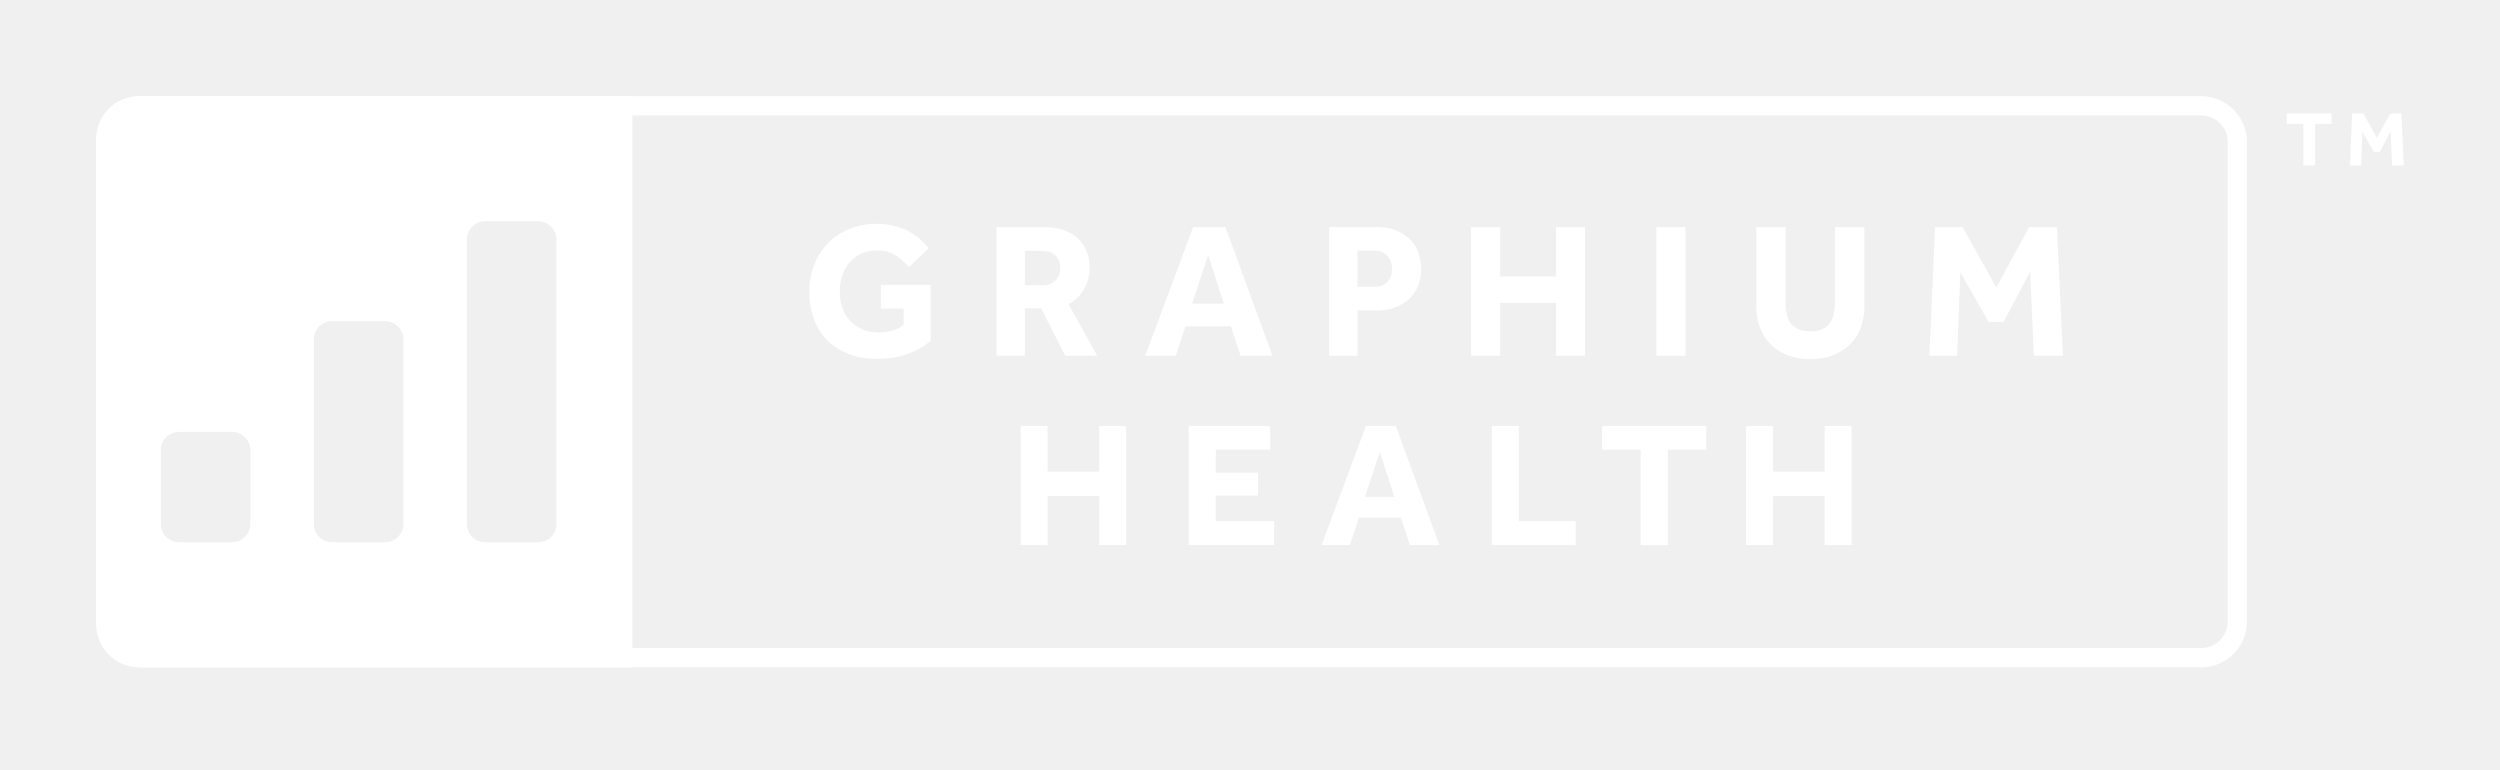
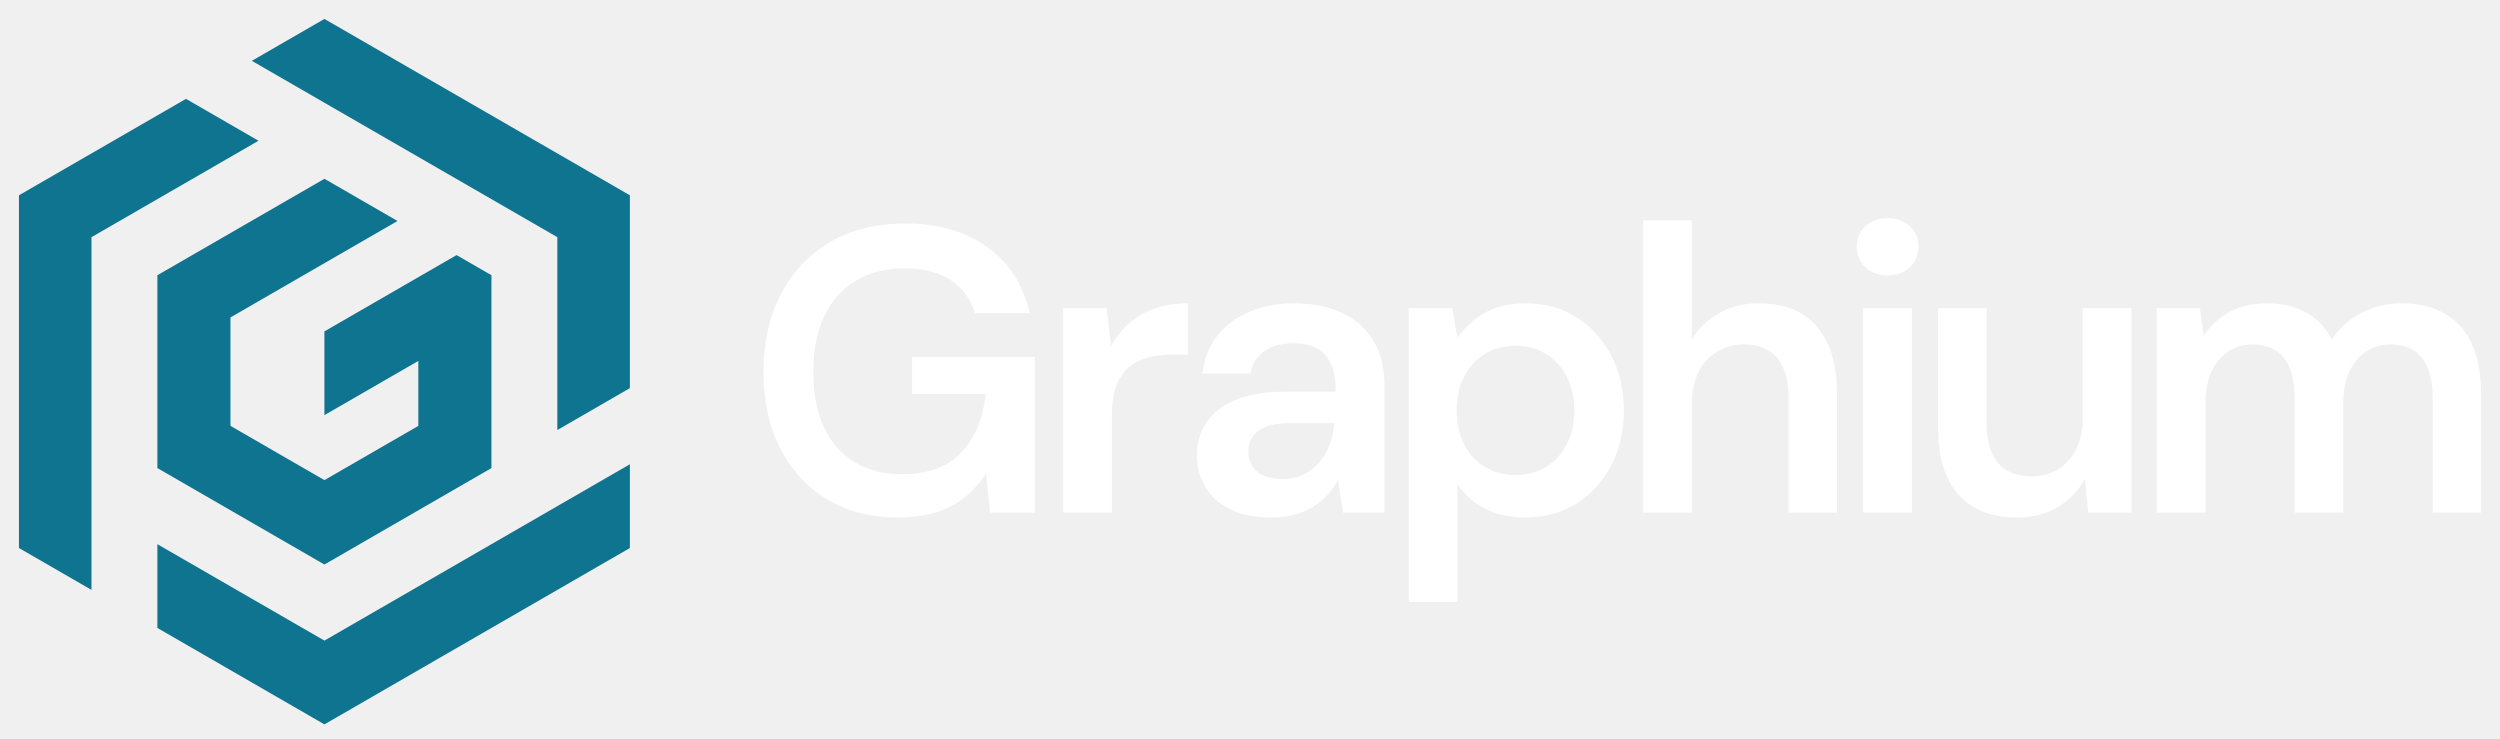
- <svg xmlns="http://www.w3.org/2000/svg" width="100%" height="100%" viewBox="0 0 260 80" version="1.1" xml:space="preserve" style="fill-rule:evenodd;clip-rule:evenodd;stroke-linejoin:round;stroke-miterlimit:2;">
-   <g transform="matrix(1.02803,0,0,1.02803,-78.6464,-122.753)">
-     <g transform="matrix(0.888625,0,0,0.888625,165.631,149.529)">
-       <path d="M-0.017,-1.463L5.653,-1.463L5.653,4.889C4.888,5.554 4.007,6.052 2.976,6.418C1.962,6.784 0.798,6.95 -0.499,6.95C-1.696,6.95 -2.777,6.767 -3.725,6.385C-4.672,6.002 -5.47,5.487 -6.136,4.822C-6.801,4.157 -7.299,3.342 -7.648,2.411C-7.998,1.48 -8.164,0.449 -8.164,-0.682C-8.164,-1.779 -7.981,-2.794 -7.615,-3.741C-7.25,-4.672 -6.734,-5.487 -6.052,-6.185C-5.387,-6.884 -4.573,-7.432 -3.658,-7.815C-2.744,-8.214 -1.713,-8.413 -0.582,-8.413C0.748,-8.413 1.912,-8.164 2.926,-7.682C3.924,-7.183 4.755,-6.501 5.42,-5.62L3.176,-3.492C2.71,-4.041 2.195,-4.506 1.629,-4.855C1.064,-5.204 0.366,-5.387 -0.449,-5.387C-1.114,-5.387 -1.729,-5.254 -2.245,-5.022C-2.777,-4.772 -3.226,-4.44 -3.592,-4.007C-3.958,-3.575 -4.24,-3.093 -4.423,-2.511C-4.606,-1.945 -4.706,-1.33 -4.706,-0.682C-4.706,0.016 -4.589,0.665 -4.373,1.23C-4.157,1.796 -3.841,2.295 -3.458,2.694C-3.06,3.093 -2.594,3.409 -2.062,3.625C-1.53,3.841 -0.948,3.957 -0.316,3.957C0.266,3.957 0.798,3.891 1.28,3.741C1.762,3.608 2.195,3.375 2.577,3.076L2.577,1.23L-0.017,1.23L-0.017,-1.463Z" style="fill:white;fill-rule:nonzero;" />
-     </g>
-     <g transform="matrix(0.888625,0,0,0.888625,182.002,149.514)">
-       <path d="M0,-1.413C0.615,-1.413 1.098,-1.596 1.447,-1.962C1.796,-2.328 1.979,-2.793 1.979,-3.342C1.979,-3.94 1.796,-4.423 1.447,-4.772C1.098,-5.121 0.615,-5.304 0,-5.304L-2.045,-5.304L-2.045,-1.413L0,-1.413ZM-5.271,-8.031L0.183,-8.031C1.031,-8.031 1.779,-7.914 2.428,-7.665C3.076,-7.415 3.608,-7.1 4.041,-6.684C4.473,-6.268 4.789,-5.786 5.005,-5.221C5.221,-4.672 5.321,-4.074 5.321,-3.442C5.321,-2.494 5.104,-1.663 4.689,-0.948C4.273,-0.233 3.675,0.333 2.926,0.749L6.186,6.618L2.544,6.618L-0.183,1.231L-2.045,1.231L-2.045,6.618L-5.271,6.618L-5.271,-8.031Z" style="fill:white;fill-rule:nonzero;" />
-     </g>
-     <g transform="matrix(0.888625,0,0,0.888625,200.308,147.653)">
-       <path d="M0,2.776L-1.779,-2.761L-3.608,2.776L0,2.776ZM-3.492,-5.936L0.183,-5.936L5.537,8.712L1.912,8.712L0.798,5.353L-4.356,5.353L-5.47,8.712L-8.945,8.712L-3.492,-5.936Z" style="fill:white;fill-rule:nonzero;" />
-     </g>
-     <g transform="matrix(0.888625,0,0,0.888625,215.556,149.352)">
-       <path d="M0,-1.048C0.615,-1.048 1.098,-1.231 1.464,-1.613C1.829,-1.979 1.995,-2.478 1.995,-3.076C1.995,-3.692 1.812,-4.191 1.447,-4.59C1.081,-4.972 0.582,-5.172 -0.033,-5.172L-1.945,-5.172L-1.945,-1.065L0,-1.065L0,-1.048ZM-5.171,-7.848L0.167,-7.848C1.081,-7.848 1.846,-7.715 2.494,-7.449C3.143,-7.183 3.675,-6.834 4.091,-6.402C4.506,-5.969 4.822,-5.471 5.005,-4.889C5.187,-4.307 5.305,-3.725 5.305,-3.11C5.305,-2.312 5.171,-1.63 4.905,-1.031C4.64,-0.433 4.273,0.05 3.808,0.449C3.343,0.848 2.811,1.147 2.212,1.347C1.613,1.546 0.981,1.646 0.316,1.646L-1.945,1.646L-1.945,6.8L-5.171,6.8L-5.171,-7.848Z" style="fill:white;fill-rule:nonzero;" />
-     </g>
-     <g transform="matrix(0.888625,0,0,0.888625,225.323,155.395)">
-       <path d="M0,-14.648L3.309,-14.648L3.309,-9.028L9.66,-9.028L9.66,-14.648L12.969,-14.648L12.969,0L9.66,0L9.66,-6.019L3.309,-6.019L3.309,0L0,0L0,-14.648Z" style="fill:white;fill-rule:nonzero;" />
-     </g>
-     <g transform="matrix(0.888625,0,0,0.888625,-229.78,92.8308)">
-       <rect x="533.242" y="55.757" width="3.309" height="14.648" style="fill:white;" />
-     </g>
-     <g transform="matrix(0.888625,0,0,0.888625,254.179,155.735)">
-       <path d="M0,-15.031L3.342,-15.031L3.342,-6.352C3.342,-5.869 3.392,-5.437 3.491,-5.038C3.592,-4.656 3.741,-4.323 3.957,-4.04C4.174,-3.758 4.473,-3.542 4.822,-3.392C5.187,-3.242 5.62,-3.159 6.152,-3.159C6.668,-3.159 7.1,-3.242 7.466,-3.392C7.831,-3.542 8.114,-3.758 8.33,-4.04C8.546,-4.323 8.713,-4.656 8.796,-5.038C8.896,-5.421 8.945,-5.869 8.945,-6.352L8.945,-15.031L12.304,-15.031L12.304,-5.936C12.304,-5.055 12.154,-4.257 11.872,-3.525C11.589,-2.794 11.174,-2.162 10.642,-1.646C10.109,-1.131 9.461,-0.715 8.696,-0.432C7.931,-0.133 7.083,0 6.152,0C5.221,0 4.373,-0.15 3.608,-0.432C2.843,-0.715 2.194,-1.131 1.663,-1.646C1.131,-2.162 0.715,-2.81 0.433,-3.542C0.149,-4.273 0,-5.072 0,-5.953L0,-15.031Z" style="fill:white;fill-rule:nonzero;" />
-     </g>
-     <g transform="matrix(0.888625,0,0,0.888625,272.264,155.395)">
-       <path d="M0,-14.648L3.143,-14.648L6.967,-7.764L10.708,-14.648L13.867,-14.648L14.549,0L11.24,0L10.824,-9.577L7.799,-3.857L6.086,-3.857L2.877,-9.51L2.511,0L-0.648,0L0,-14.648Z" style="fill:white;fill-rule:nonzero;" />
-     </g>
-     <g transform="matrix(0.822543,0,0,0.822543,179.756,174.542)">
-       <path d="M0,-14.648L3.31,-14.648L3.31,-9.028L9.661,-9.028L9.661,-14.648L12.97,-14.648L12.97,0L9.661,0L9.661,-6.019L3.31,-6.019L3.31,0L0,0L0,-14.648Z" style="fill:white;fill-rule:nonzero;" />
-     </g>
-     <g transform="matrix(0.822543,0,0,0.822543,196.77,174.542)">
-       <path d="M-0.017,-14.648L10.01,-14.648L10.01,-11.755L3.309,-11.755L3.309,-8.895L8.514,-8.895L8.514,-6.085L3.309,-6.085L3.309,-2.926L10.492,-2.926L10.492,0L-0.017,0L-0.017,-14.648Z" style="fill:white;fill-rule:nonzero;" />
-     </g>
-     <g transform="matrix(0.822543,0,0,0.822543,217.558,167.363)">
-       <path d="M0,2.81L-1.779,-2.727L-3.608,2.81L0,2.81ZM-3.491,-5.919L0.183,-5.919L5.537,8.729L1.912,8.729L0.798,5.371L-4.356,5.371L-5.471,8.729L-8.945,8.729L-3.491,-5.919Z" style="fill:white;fill-rule:nonzero;" />
-     </g>
-     <g transform="matrix(0.822543,0,0,0.822543,227.419,174.542)">
-       <path d="M0,-14.648L3.325,-14.648L3.325,-2.942L10.325,-2.942L10.325,0L0,0L0,-14.648Z" style="fill:white;fill-rule:nonzero;" />
-     </g>
-     <g transform="matrix(0.822543,0,0,0.822543,242.477,172.15)">
-       <path d="M0,-8.813L-4.739,-8.813L-4.739,-11.739L8.064,-11.739L8.064,-8.813L3.342,-8.813L3.342,2.926L0,2.926L0,-8.813Z" style="fill:white;fill-rule:nonzero;" />
-     </g>
-     <g transform="matrix(0.404389,0,0,0.404389,207.92,50.9083)">
-       <g transform="matrix(0.888625,0,0,0.888625,263.451,210.79)">
-         <path d="M0,-14.648L3.143,-14.648L6.967,-7.764L10.708,-14.648L13.867,-14.648L14.549,0L11.24,0L10.824,-9.577L7.799,-3.857L6.086,-3.857L2.877,-9.51L2.511,0L-0.648,0L0,-14.648Z" style="fill:white;fill-rule:nonzero;" />
+ <svg xmlns="http://www.w3.org/2000/svg" width="100%" height="100%" viewBox="0 0 132 39" version="1.1" xml:space="preserve" style="fill-rule:evenodd;clip-rule:evenodd;stroke-linejoin:round;stroke-miterlimit:2;">
+   <g transform="matrix(0.714699,0,0,0.714699,-71.3364,-453.839)">
+     <g>
+       <g transform="matrix(1,0,0,1,129.179,673.595)">
+         <path d="M0,-22.262L-5.399,-25.379L-17.738,-18.255L-17.738,-4.007L-5.399,3.117L6.94,-4.008L6.94,-18.255L4.363,-19.742L-5.399,-14.106L-5.399,-7.919L1.54,-11.925L1.54,-7.125L-5.399,-3.118L-12.339,-7.125L-12.339,-15.138L0,-22.262Z" style="fill:rgb(14,116,144);fill-rule:nonzero;" />
      </g>
-       <g transform="matrix(0.878277,0,0,0.886464,251.231,208.18)">
-         <path d="M0,-8.813L-4.739,-8.813L-4.739,-11.739L8.064,-11.739L8.064,-8.813L3.342,-8.813L3.342,2.926L0,2.926L0,-8.813Z" style="fill:white;fill-rule:nonzero;" />
+       <g transform="matrix(1,0,0,1,123.713,675.532)">
+         <path d="M0,6.763L-12.273,-0.322L-12.273,5.866L0.067,12.99L22.634,-0.039L22.634,-6.227L0.067,6.801L0,6.763Z" style="fill:rgb(14,116,144);fill-rule:nonzero;" />
+       </g>
+       <g transform="matrix(1,0,0,1,113.552,678.587)">
+         <path d="M0,-36.276L-12.34,-29.152L-12.34,-3.094L-6.981,0L-6.981,-26.058L-6.914,-26.096L5.359,-33.182L0,-36.276Z" style="fill:rgb(14,116,144);fill-rule:nonzero;" />
+       </g>
+       <g transform="matrix(1,0,0,1,123.78,666.776)">
+         <path d="M0,-30.37L-5.361,-27.275L-5.362,-27.274L-0.002,-24.18L17.208,-14.247L17.208,0L22.567,-3.094L22.567,-17.341L0,-30.37Z" style="fill:rgb(14,116,144);fill-rule:nonzero;" />
      </g>
    </g>
-     <g transform="matrix(0.822543,0,0,0.822543,253.145,174.542)">
-       <path d="M0,-14.648L3.31,-14.648L3.31,-9.028L9.661,-9.028L9.661,-14.648L12.97,-14.648L12.97,0L9.661,0L9.661,-6.019L3.31,-6.019L3.31,0L0,0L0,-14.648Z" style="fill:white;fill-rule:nonzero;" />
+     <g transform="matrix(1,0,0,1,-14.5048,454.985)">
+       <path d="M180.607,218.253C178.63,218.253 176.9,217.804 175.416,216.907C173.932,216.009 172.779,214.754 171.958,213.142C171.137,211.531 170.726,209.649 170.726,207.498C170.726,205.349 171.147,203.451 171.989,201.802C172.831,200.154 174.035,198.864 175.601,197.932C177.168,196.999 179.027,196.533 181.18,196.533C183.621,196.533 185.65,197.117 187.266,198.284C188.881,199.451 189.922,201.074 190.388,203.152L186.34,203.152C186.042,202.123 185.454,201.316 184.576,200.729C183.697,200.142 182.56,199.848 181.165,199.848C179.75,199.848 178.534,200.158 177.518,200.778C176.502,201.398 175.729,202.279 175.197,203.423C174.665,204.566 174.399,205.928 174.399,207.51C174.399,209.099 174.666,210.461 175.2,211.593C175.734,212.726 176.492,213.587 177.474,214.176C178.456,214.765 179.604,215.059 180.92,215.059C182.879,215.059 184.36,214.513 185.363,213.421C186.367,212.329 186.957,210.896 187.133,209.125L181.706,209.125L181.706,206.4L190.768,206.4L190.768,217.893L187.453,217.893L187.168,215.002C186.71,215.698 186.178,216.289 185.574,216.776C184.969,217.264 184.262,217.632 183.452,217.88C182.643,218.129 181.694,218.253 180.607,218.253Z" style="fill:white;fill-rule:nonzero;" />
+       <path d="M192.862,217.893L192.862,202.788L196.073,202.788L196.4,205.596C196.763,204.931 197.215,204.364 197.755,203.894C198.295,203.425 198.927,203.063 199.652,202.809C200.377,202.555 201.182,202.428 202.068,202.428L202.068,206.223L200.825,206.223C200.212,206.223 199.638,206.295 199.105,206.441C198.572,206.587 198.107,206.826 197.71,207.159C197.313,207.491 197.006,207.945 196.788,208.519C196.571,209.094 196.462,209.81 196.462,210.668L196.462,217.893L192.862,217.893Z" style="fill:white;fill-rule:nonzero;" />
+       <path d="M208.266,218.253C207.022,218.253 205.99,218.045 205.171,217.63C204.352,217.215 203.743,216.658 203.344,215.958C202.945,215.258 202.745,214.493 202.745,213.663C202.745,212.71 202.99,211.883 203.479,211.182C203.968,210.48 204.693,209.935 205.653,209.545C206.613,209.155 207.794,208.96 209.196,208.96L212.999,208.96C212.999,208.153 212.889,207.487 212.67,206.961C212.45,206.435 212.11,206.039 211.649,205.774C211.187,205.51 210.592,205.377 209.863,205.377C209.046,205.377 208.346,205.565 207.765,205.941C207.184,206.316 206.826,206.876 206.691,207.621L203.155,207.621C203.268,206.543 203.628,205.619 204.236,204.848C204.843,204.077 205.639,203.481 206.624,203.06C207.608,202.639 208.692,202.428 209.875,202.428C211.292,202.428 212.502,202.671 213.506,203.156C214.509,203.641 215.275,204.336 215.805,205.242C216.334,206.148 216.599,207.241 216.599,208.522L216.599,217.893L213.529,217.893L213.168,215.476C212.962,215.875 212.704,216.243 212.397,216.58C212.089,216.917 211.734,217.211 211.332,217.46C210.93,217.71 210.474,217.905 209.965,218.044C209.457,218.183 208.89,218.253 208.266,218.253ZM209.059,215.415C209.633,215.415 210.148,215.306 210.604,215.088C211.06,214.87 211.452,214.571 211.78,214.189C212.108,213.808 212.364,213.373 212.548,212.884C212.733,212.395 212.846,211.88 212.887,211.339L212.887,211.282L209.583,211.282C208.868,211.282 208.285,211.371 207.833,211.55C207.381,211.729 207.053,211.976 206.848,212.291C206.642,212.607 206.54,212.97 206.54,213.381C206.54,213.808 206.641,214.175 206.844,214.479C207.046,214.784 207.337,215.016 207.715,215.176C208.094,215.335 208.542,215.415 209.059,215.415Z" style="fill:white;fill-rule:nonzero;" />
+       <path d="M218.392,224.493L218.392,202.788L221.603,202.788L221.988,204.975C222.306,204.522 222.693,204.101 223.149,203.712C223.606,203.323 224.155,203.012 224.796,202.778C225.438,202.545 226.181,202.428 227.025,202.428C228.453,202.428 229.709,202.774 230.793,203.465C231.877,204.156 232.73,205.097 233.352,206.288C233.974,207.479 234.285,208.842 234.285,210.376C234.285,211.886 233.97,213.236 233.341,214.427C232.712,215.618 231.853,216.553 230.765,217.233C229.677,217.913 228.432,218.253 227.029,218.253C225.884,218.253 224.886,218.036 224.036,217.602C223.186,217.169 222.504,216.56 221.992,215.776L221.992,224.493L218.392,224.493ZM226.28,215.119C227.122,215.119 227.871,214.92 228.527,214.52C229.182,214.121 229.695,213.563 230.066,212.846C230.437,212.129 230.623,211.298 230.623,210.353C230.623,209.406 230.437,208.572 230.066,207.852C229.695,207.132 229.182,206.571 228.527,206.167C227.871,205.763 227.122,205.562 226.28,205.562C225.425,205.562 224.67,205.763 224.015,206.167C223.36,206.571 222.849,207.131 222.482,207.847C222.116,208.564 221.933,209.395 221.933,210.341C221.933,211.288 222.116,212.121 222.482,212.84C222.849,213.559 223.36,214.118 224.015,214.519C224.67,214.919 225.425,215.119 226.28,215.119Z" style="fill:white;fill-rule:nonzero;" />
+       <path d="M235.702,217.893L235.702,196.293L239.302,196.293L239.302,205.114C239.799,204.288 240.476,203.634 241.334,203.152C242.192,202.669 243.167,202.428 244.261,202.428C245.487,202.428 246.53,202.68 247.39,203.184C248.249,203.689 248.904,204.437 249.355,205.431C249.805,206.425 250.03,207.655 250.03,209.123L250.03,217.893L246.46,217.893L246.46,209.467C246.46,208.171 246.187,207.181 245.641,206.496C245.094,205.812 244.265,205.469 243.153,205.469C242.431,205.469 241.776,205.644 241.189,205.993C240.602,206.343 240.14,206.845 239.805,207.499C239.47,208.153 239.302,208.95 239.302,209.889L239.302,217.893L235.702,217.893Z" style="fill:white;fill-rule:nonzero;" />
+       <path d="M251.963,217.893L251.963,202.788L255.563,202.788L255.563,217.893L251.963,217.893ZM253.769,200.37C253.104,200.37 252.558,200.168 252.133,199.763C251.708,199.359 251.495,198.853 251.495,198.245C251.495,197.629 251.708,197.125 252.133,196.732C252.558,196.339 253.104,196.143 253.769,196.143C254.431,196.143 254.978,196.339 255.409,196.732C255.84,197.125 256.055,197.629 256.055,198.245C256.055,198.853 255.84,199.359 255.409,199.763C254.978,200.168 254.431,200.37 253.769,200.37Z" style="fill:white;fill-rule:nonzero;" />
+       <path d="M263.291,218.253C262.083,218.253 261.045,218.006 260.177,217.513C259.308,217.019 258.644,216.28 258.184,215.295C257.724,214.31 257.493,213.09 257.493,211.636L257.493,202.788L261.081,202.788L261.081,211.265C261.081,212.566 261.359,213.548 261.913,214.214C262.468,214.879 263.298,215.212 264.404,215.212C265.128,215.212 265.775,215.042 266.345,214.701C266.915,214.361 267.364,213.868 267.692,213.223C268.02,212.578 268.184,211.789 268.184,210.857L268.184,202.788L271.784,202.788L271.784,217.893L268.598,217.893L268.336,215.385C267.88,216.262 267.218,216.959 266.351,217.477C265.484,217.994 264.464,218.253 263.291,218.253Z" style="fill:white;fill-rule:nonzero;" />
+       <path d="M273.652,217.893L273.652,202.788L276.838,202.788L277.118,204.833C277.598,204.088 278.236,203.501 279.032,203.072C279.828,202.643 280.732,202.428 281.744,202.428C282.5,202.428 283.185,202.527 283.799,202.724C284.413,202.922 284.955,203.22 285.425,203.617C285.895,204.015 286.281,204.513 286.582,205.11C287.135,204.267 287.864,203.609 288.768,203.137C289.672,202.664 290.649,202.428 291.699,202.428C292.969,202.428 294.044,202.68 294.923,203.184C295.801,203.689 296.469,204.436 296.926,205.426C297.383,206.417 297.612,207.637 297.612,209.086L297.612,217.893L294.042,217.893L294.042,209.431C294.042,208.144 293.783,207.162 293.264,206.485C292.746,205.808 291.976,205.469 290.954,205.469C290.267,205.469 289.658,205.642 289.126,205.988C288.594,206.334 288.179,206.832 287.88,207.481C287.581,208.13 287.432,208.921 287.432,209.853L287.432,217.893L283.844,217.893L283.844,209.431C283.844,208.144 283.585,207.162 283.065,206.485C282.546,205.808 281.764,205.469 280.719,205.469C280.06,205.469 279.467,205.642 278.941,205.988C278.415,206.334 278.002,206.832 277.702,207.481C277.402,208.13 277.252,208.921 277.252,209.853L277.252,217.893L273.652,217.893Z" style="fill:white;fill-rule:nonzero;" />
    </g>
-     <g transform="matrix(1,0,0,1,1.62891,28.5547)">
-       <path d="M302.184,105.22C302.184,102.658 300.104,100.578 297.542,100.578L89.242,100.578C86.68,100.578 84.6,102.658 84.6,105.22L84.6,153.719C84.6,156.281 86.68,158.361 89.242,158.361L297.542,158.361C300.104,158.361 302.184,156.281 302.184,153.719L302.184,105.22ZM300.239,105.22L300.239,153.719C300.239,155.207 299.03,156.415 297.542,156.415L89.242,156.415C87.754,156.415 86.546,155.207 86.546,153.719L86.546,105.22C86.546,103.731 87.754,102.523 89.242,102.523L297.542,102.523C299.03,102.523 300.239,103.731 300.239,105.22Z" style="fill:white;" />
-     </g>
-     <path d="M140.476,129.132L90.587,129.132C88.182,129.132 86.229,131.085 86.229,133.49L86.229,182.558C86.229,184.963 88.182,186.916 90.587,186.916L140.476,186.916L140.476,129.132ZM130.934,174.263C131.988,174.263 132.795,173.421 132.795,172.403L132.795,143.645C132.795,142.592 131.952,141.785 130.934,141.785L125.598,141.785C124.544,141.785 123.738,142.628 123.738,143.645L123.738,172.403C123.738,173.457 124.578,174.263 125.598,174.263L130.934,174.263ZM115.449,174.263C116.503,174.263 117.311,173.421 117.311,172.403L117.311,153.758C117.311,152.705 116.467,151.898 115.449,151.898L110.112,151.898C109.061,151.898 108.252,152.741 108.252,153.758L108.252,172.403C108.252,173.457 109.095,174.263 110.112,174.263L115.449,174.263ZM99.966,174.263C101.019,174.263 101.826,173.421 101.826,172.403L101.826,164.959C101.826,163.905 100.983,163.096 99.966,163.096L94.629,163.096C93.576,163.096 92.767,163.941 92.767,164.959L92.767,172.403C92.767,173.457 93.609,174.263 94.629,174.263L99.966,174.263Z" style="fill:white;" />
  </g>
</svg>
